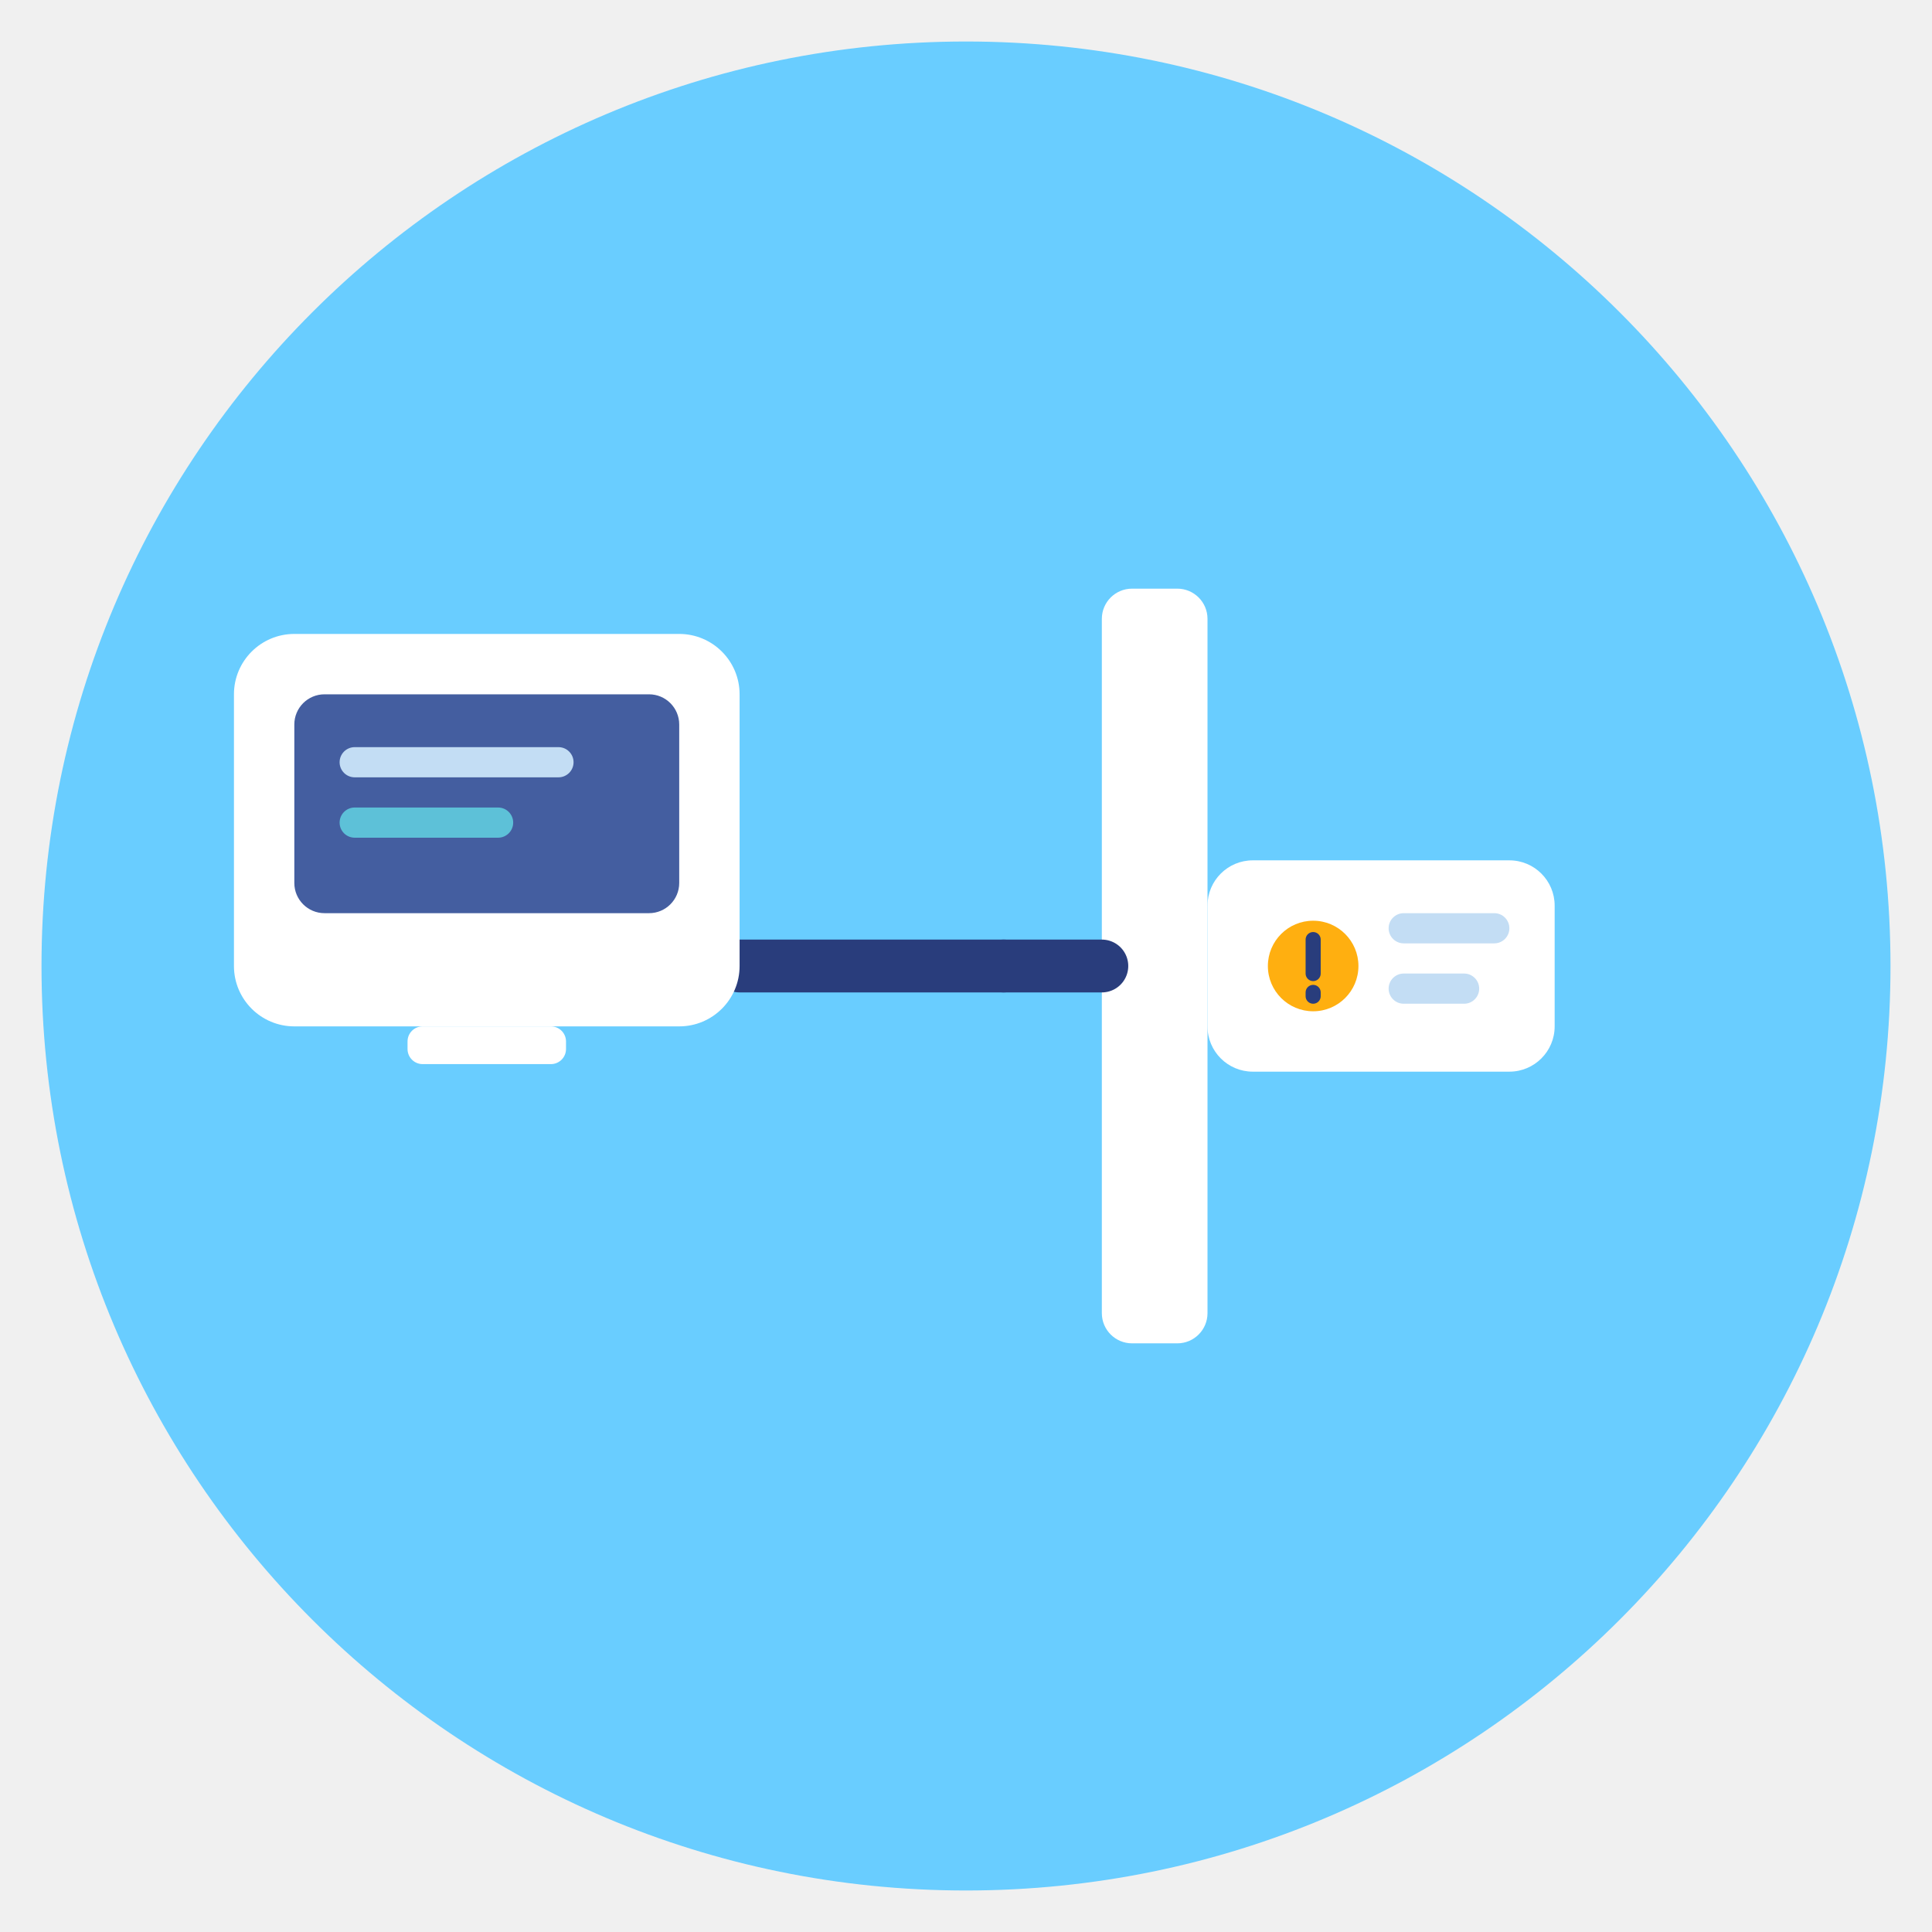
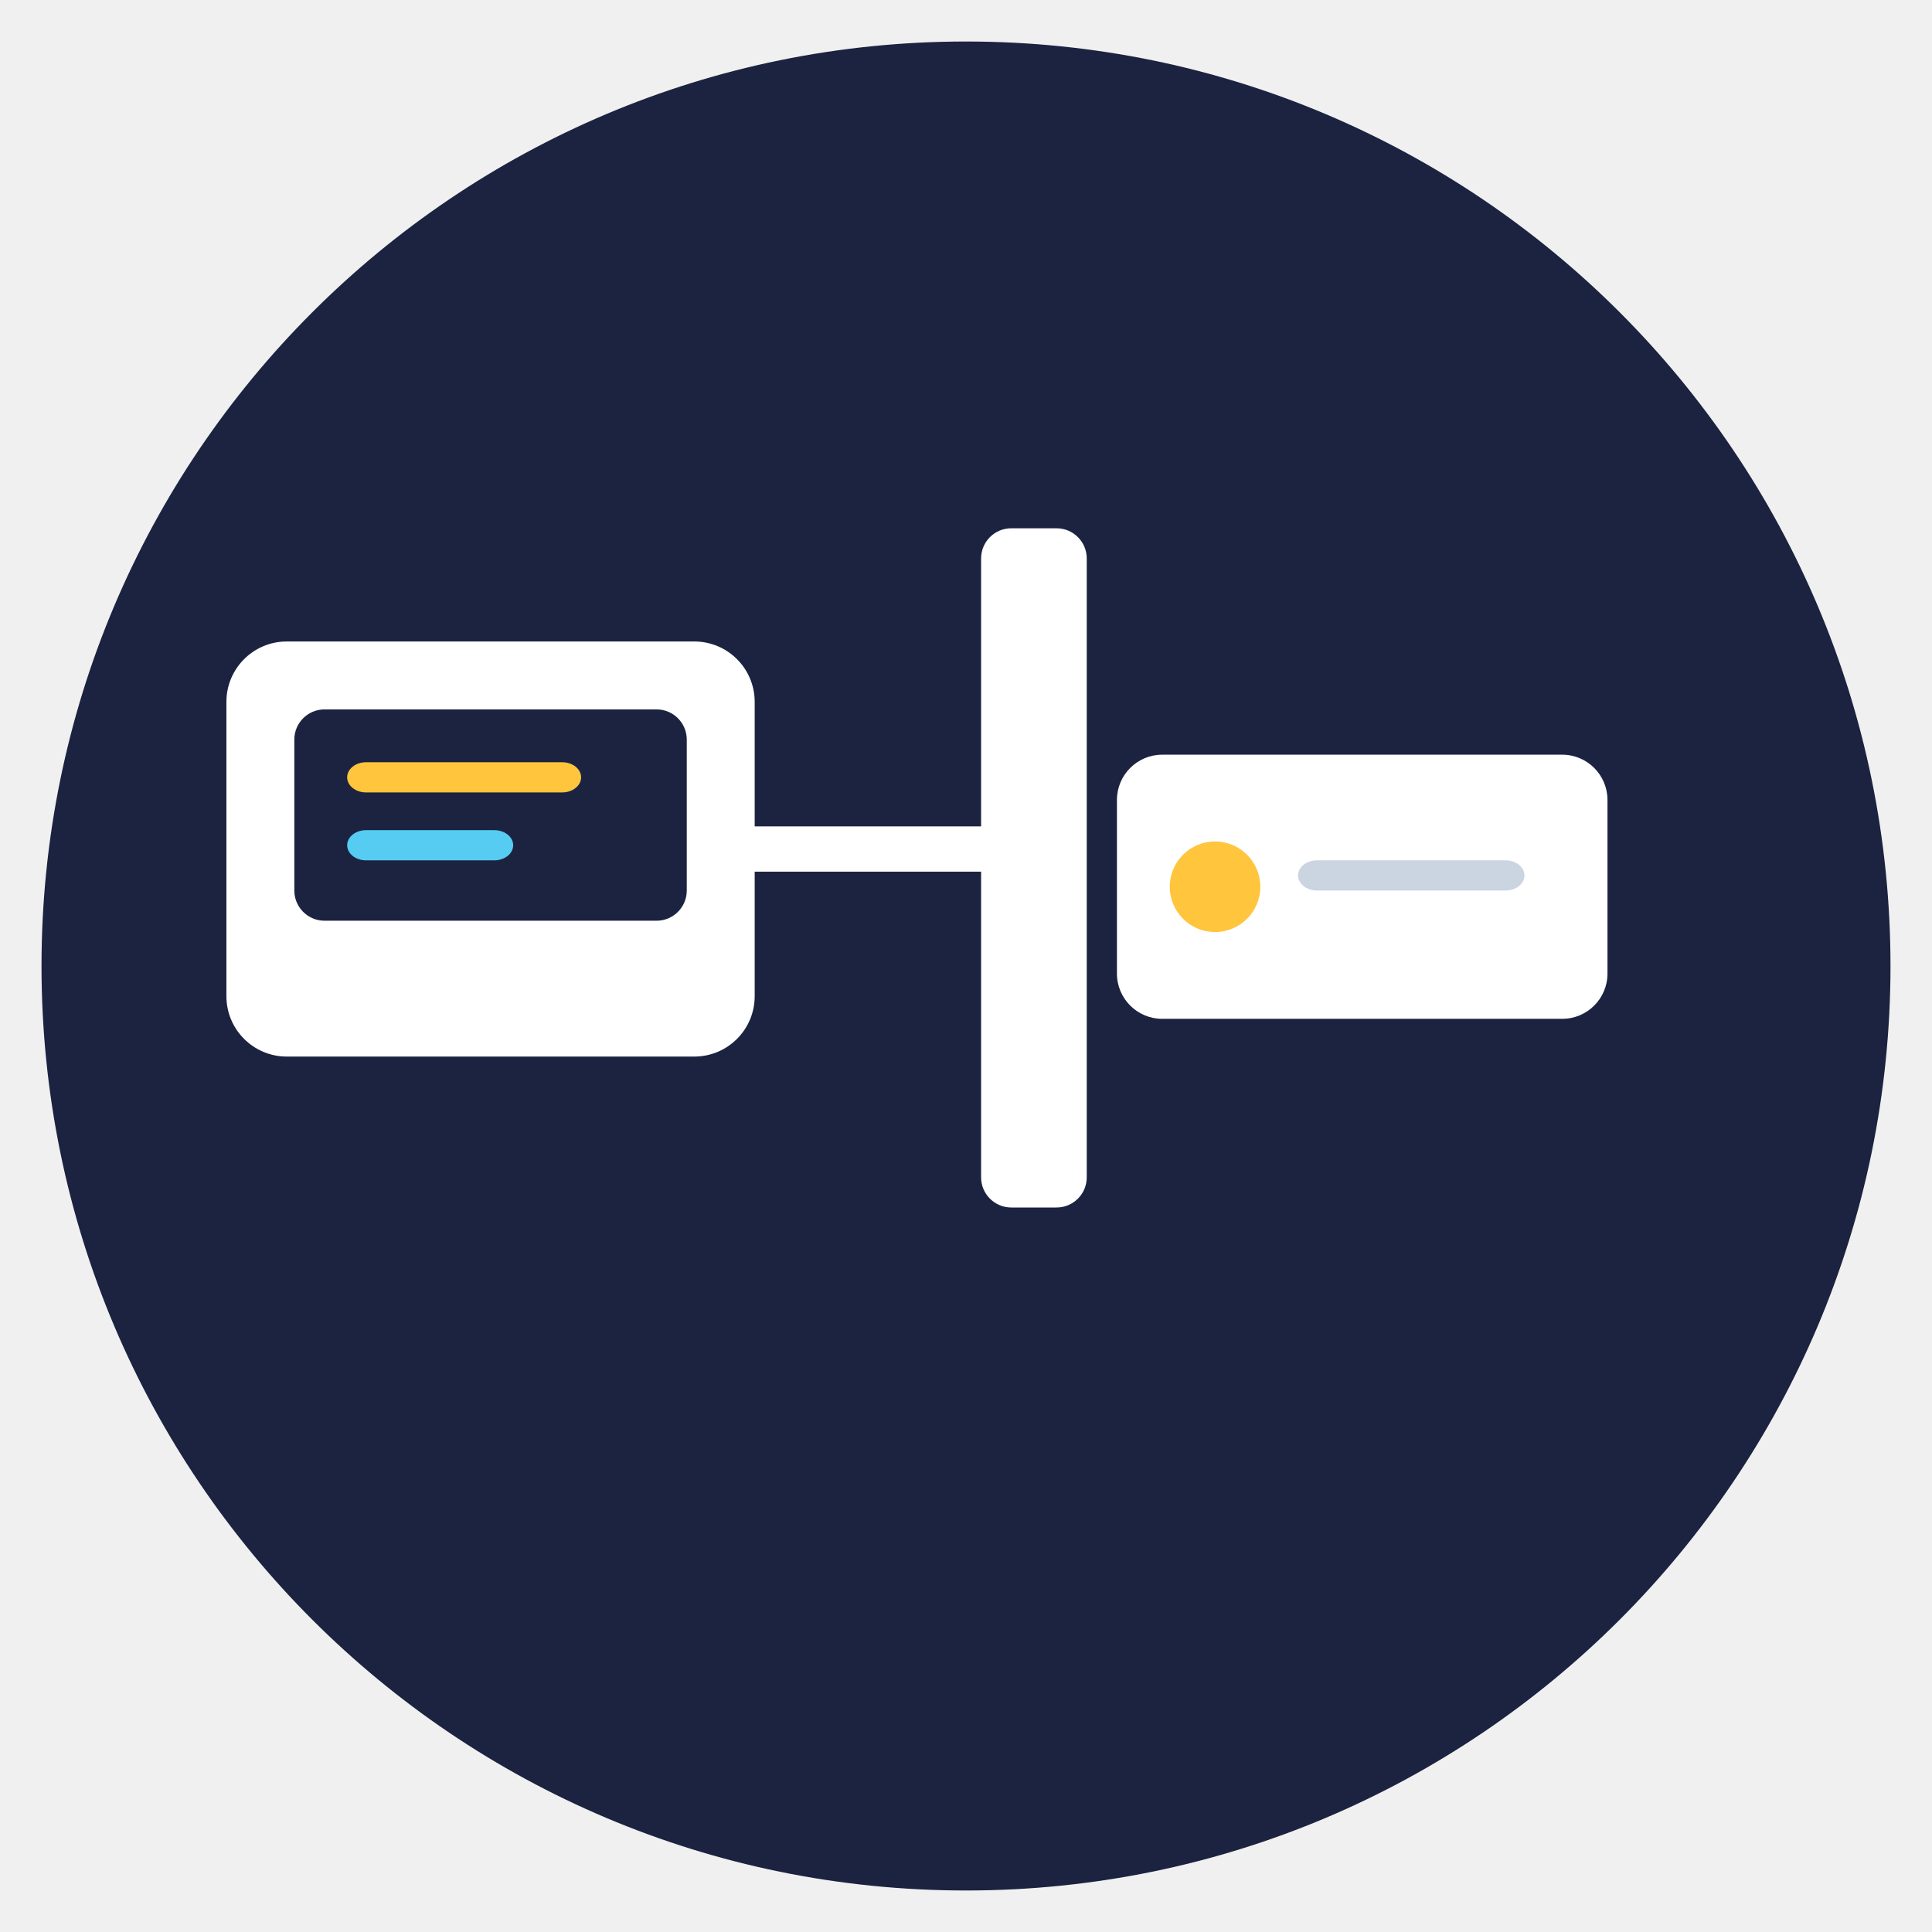
<svg xmlns="http://www.w3.org/2000/svg" viewBox="0 0 512 512" role="img" aria-labelledby="title description">
-   <circle cx="256" cy="256" r="245" fill="#69cdff" />
-   <path d="M196 256h70" fill="none" stroke="#293d7c" stroke-linecap="round" stroke-width="14" />
-   <rect x="62" y="168" width="134" height="104" rx="16" fill="#fff" />
-   <rect x="78" y="184" width="102" height="58" rx="8" fill="#445ea0" />
-   <rect x="90" y="198" width="62" height="8" rx="4" fill="#c3ddf4" />
-   <rect x="90" y="214" width="46" height="8" rx="4" fill="#5dc1d8" />
-   <rect x="108" y="272" width="42" height="10" rx="4" fill="#fff" />
-   <rect x="292" y="156" width="28" height="200" rx="8" fill="#fff" />
-   <rect x="320" y="228" width="92" height="56" rx="12" fill="#fff" />
-   <circle cx="348" cy="256" r="12" fill="#ffaf10" />
-   <path d="M348 249v9m0 5v1" fill="none" stroke="#293d7c" stroke-linecap="round" stroke-width="4" />
-   <rect x="368" y="242" width="32" height="8" rx="4" fill="#c3ddf4" />
-   <rect x="368" y="258" width="24" height="8" rx="4" fill="#c3ddf4" />
-   <path d="M266 256h26" fill="none" stroke="#293d7c" stroke-linecap="round" stroke-width="14" />
+   <circle cx="256" cy="256" r="245" fill="#1B2340" />
+   <rect x="60" y="170" width="140" height="110" rx="16" fill="#FFFFFF" />
+   <rect x="78" y="188" width="104" height="56" rx="8" fill="#1B2340" />
+   <rect x="92" y="202" width="62" height="8" rx="5" fill="#FFC53D" />
+   <rect x="92" y="220" width="44" height="8" rx="5" fill="#56CCF2" />
+   <path d="M200 225h60" fill="none" stroke="#FFFFFF" stroke-linecap="round" stroke-linejoin="round" stroke-width="12" />
+   <rect x="260" y="140" width="28" height="180" rx="8" fill="#FFFFFF" />
+   <rect x="296" y="200" width="130" height="70" rx="12" fill="#FFFFFF" />
+   <circle cx="322" cy="235" r="12" fill="#FFC53D" />
+   <rect x="344" y="228" width="60" height="8" rx="5" fill="#CBD5E1" />
</svg>
